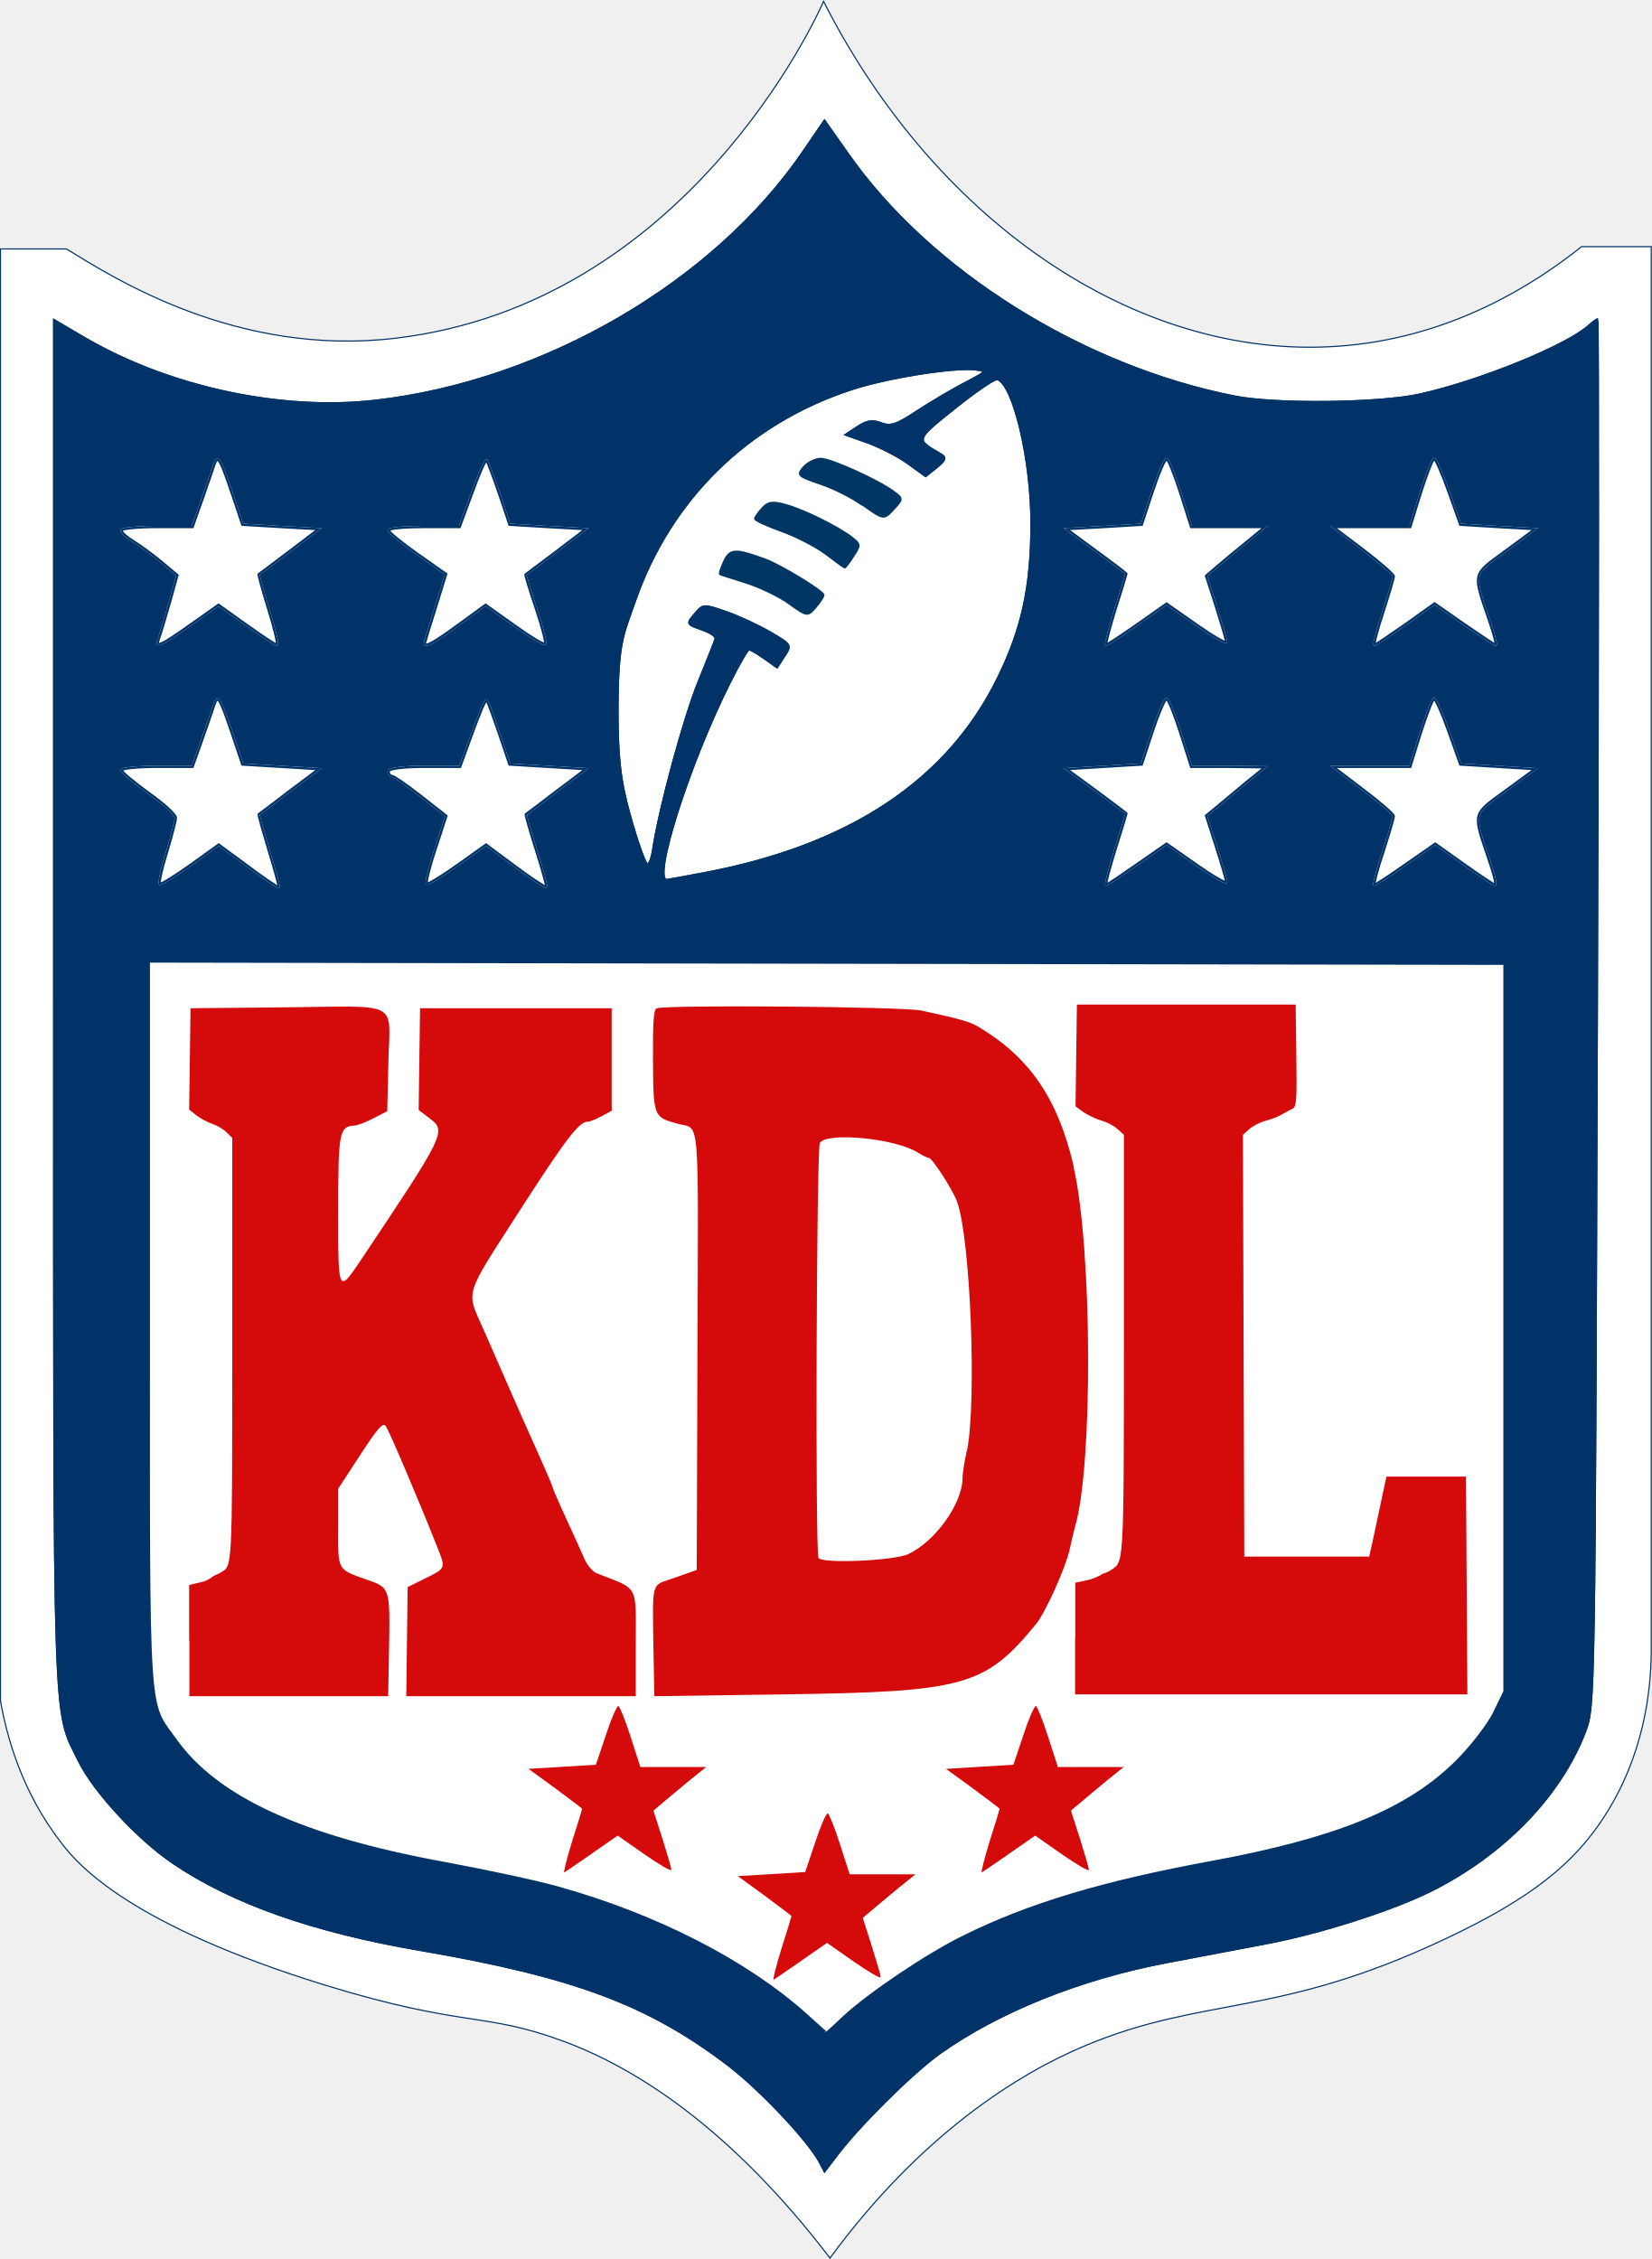
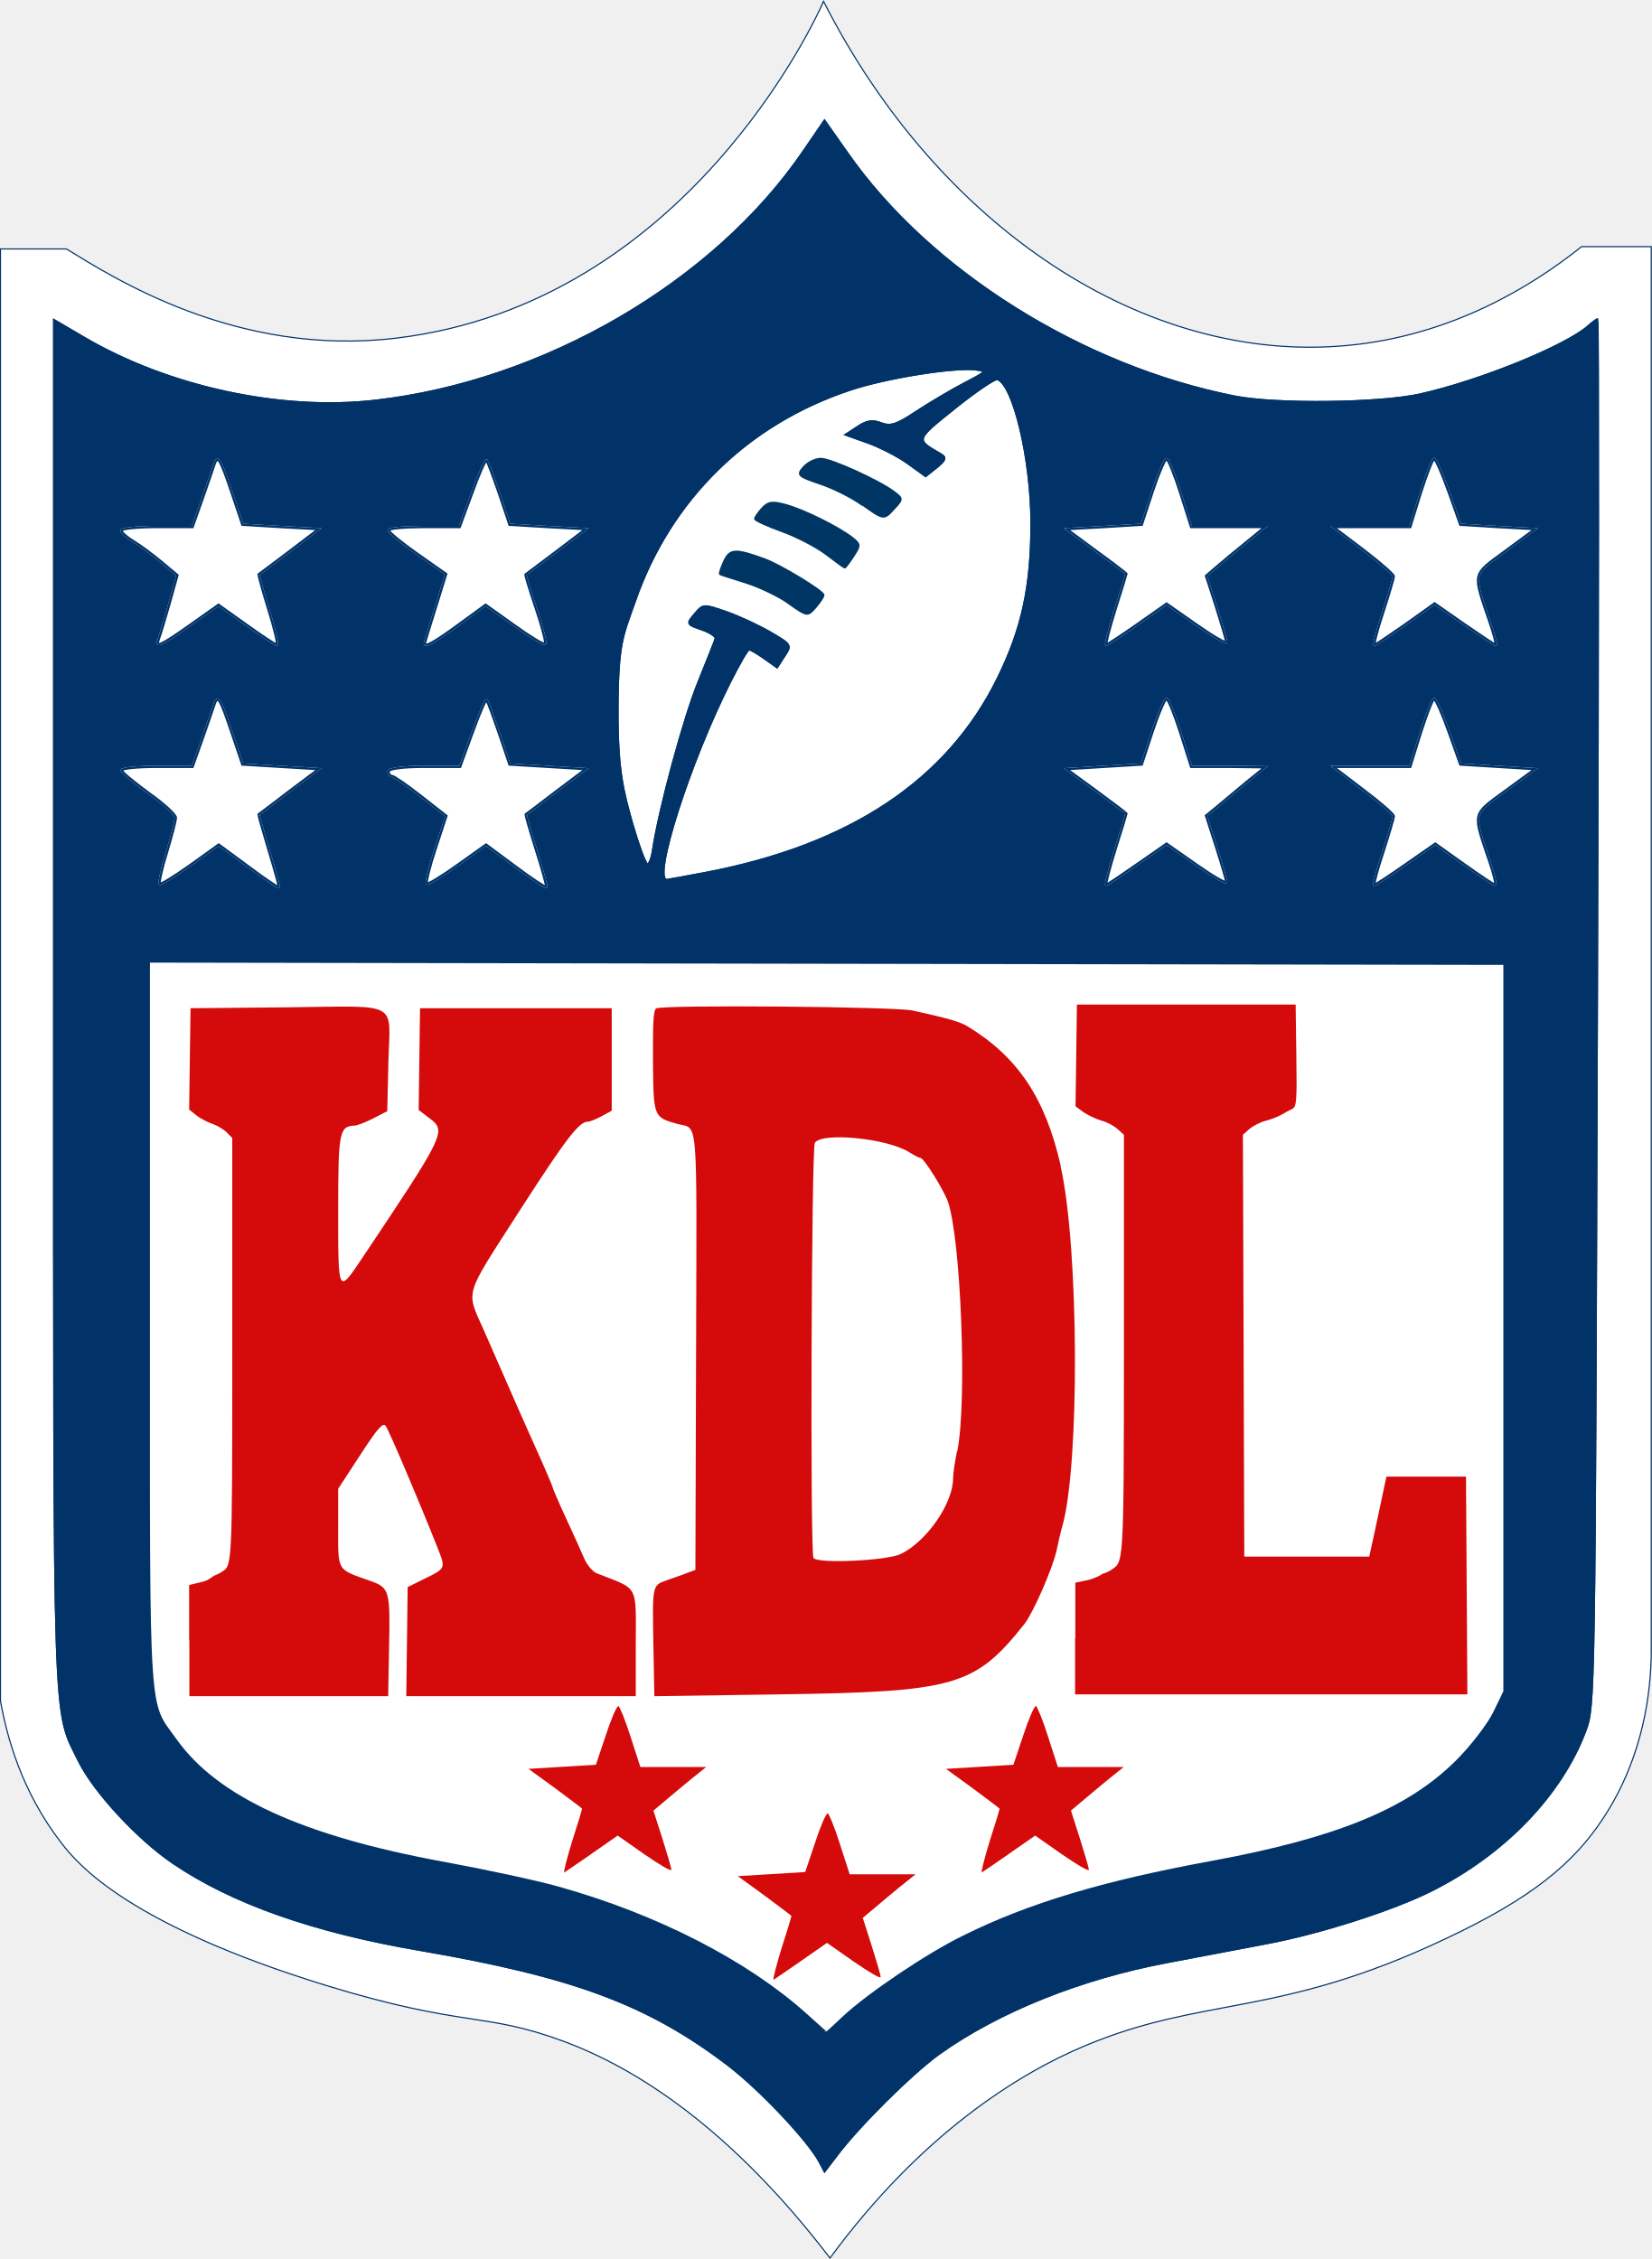
<svg xmlns="http://www.w3.org/2000/svg" id="Icon-KDL-Logo" viewBox="0 0 72.05 98.54">
  <path id="Text_Board" d="M65.82,41.84v31.99l-.48.99c-.27.54-1.02,1.52-1.68,2.17-2.16,2.14-5.28,3.42-10.82,4.44-4.68.86-7.91,1.83-10.71,3.22-1.58.77-4.14,2.5-5.2,3.49-.45.43-.85.79-.89.79-.02,0-.48-.41-1.02-.9-2.56-2.3-6.46-4.3-10.71-5.49-.95-.27-3.2-.75-4.99-1.08-6.22-1.14-9.97-2.86-11.81-5.43-1.3-1.81-1.22-.71-1.22-18.28v-16.01l29.76.05,29.77.05Z" fill="#fff" stroke="#013369" stroke-miterlimit="10" stroke-width=".5" />
  <path id="Outside_Border" d="M68.98,10.76c-2.19,1.75-5.69,3.89-10.22,4.31-8.77.83-17.82-5.12-22.84-15.01-.29.67-5.95,13.17-18.64,14.69-6.98.84-12.4-2.68-14.38-3.89H.02v63.33c.28,1.58.93,3.98,2.67,6.22.74.96,2.98,3.56,11.51,6.19,6.07,1.86,6.89,1.15,10.37,2.44,3.12,1.15,7.27,3.75,11.63,9.46,3.98-5.42,8.23-8.05,11.12-9.26,5.21-2.19,8.41-1.2,15.75-4.68,3.74-1.76,5.57-3.28,6.87-5.27,1.78-2.72,2.06-5.57,2.08-7.19V10.76h-3.04ZM69.67,44.16c-.1,30.12-.1,30.27-.51,31.36-1.06,2.8-3.54,5.37-6.71,6.96-1.69.85-4.87,1.87-7.22,2.31-1.23.23-3.18.6-4.32.82-3.78.71-7.38,2.16-9.95,4-1.2.87-3.52,3.17-4.48,4.46l-.52.68-.23-.44c-.51-.95-2.61-3.17-4-4.23-3.47-2.64-6.71-3.85-13.4-5-4.68-.8-8.21-2.05-10.79-3.8-1.55-1.05-3.45-3.11-4.11-4.44-1.15-2.35-1.09-.62-1.09-33.06V13.93l1.33.78c3.68,2.16,8.58,3.22,12.69,2.75,7.34-.83,14.77-5.15,18.67-10.87l.93-1.36,1,1.42c3.58,5.14,10.24,9.32,16.91,10.63,1.79.35,6.28.3,8.05-.09,2.61-.58,6.4-2.12,7.37-3,.17-.16.35-.29.4-.29.04,0,.04,13.62-.02,30.26Z" fill="#fff" stroke="#013369" stroke-miterlimit="10" stroke-width=".05" />
  <path id="Inner_Blue" d="M69.69,13.9s-.23.13-.4.29c-.97.88-4.76,2.42-7.37,3-1.77.39-6.26.44-8.05.09-6.67-1.31-13.33-5.49-16.91-10.63l-1-1.42-.93,1.36c-3.9,5.72-11.33,10.04-18.67,10.87-4.11.47-9.01-.59-12.69-2.75l-1.33-.78v29.85c0,32.44-.06,30.71,1.09,33.06.66,1.33,2.56,3.39,4.11,4.44,2.58,1.75,6.11,3,10.79,3.8,6.69,1.15,9.93,2.36,13.4,5,1.39,1.06,3.49,3.28,4,4.23l.23.44.52-.68c.96-1.29,3.28-3.59,4.48-4.46,2.57-1.84,6.17-3.29,9.95-4,1.14-.22,3.09-.59,4.32-.82,2.35-.44,5.53-1.46,7.22-2.31,3.17-1.59,5.65-4.16,6.71-6.96.41-1.09.41-1.24.51-31.36.06-16.64.06-30.26.02-30.26ZM48.16,22.99l1.64-.1.47-1.43c.26-.79.54-1.43.61-1.43s.34.67.6,1.48l.47,1.48h3.21s-.78.64-.78.64c-.44.35-1.01.83-1.28,1.06l-.5.43.44,1.36c.24.76.44,1.44.44,1.52s-.59-.26-1.3-.76l-1.3-.91-1.28.9c-.7.49-1.31.89-1.35.89s.14-.69.4-1.53c.27-.84.48-1.55.48-1.56,0-.02-.58-.47-1.3-.99l-1.3-.96,1.63-.09ZM48.16,33.45l1.64-.1.47-1.43c.26-.79.54-1.43.61-1.43.07.01.34.67.6,1.48l.47,1.48h1.6s1.61.02,1.61.02l-.78.63c-.42.35-1,.83-1.27,1.06l-.51.42.44,1.37c.24.75.44,1.43.44,1.52,0,.08-.59-.26-1.3-.76l-1.3-.91-1.28.89c-.7.49-1.31.9-1.35.9s.14-.69.4-1.53c.27-.85.48-1.55.48-1.57s-.58-.46-1.3-.99l-1.3-.95,1.63-.1ZM27.68,26.24c1.54-4.45,4.91-7.76,9.41-9.25,1.56-.52,4.5-.99,5.46-.88.54.07.51.1-.51.63-.59.31-1.53.87-2.09,1.24-.85.56-1.1.64-1.52.49-.37-.15-.62-.11-1.01.15l-.52.34.98.35c.54.2,1.32.6,1.73.9l.76.55.48-.38c.39-.32.42-.42.18-.56-1.13-.65-1.14-.62.62-2.03.91-.73,1.74-1.29,1.85-1.26.71.23,1.49,3.53,1.49,6.29s-.4,4.61-1.47,6.78c-2.19,4.45-6.44,7.28-12.74,8.48-.9.17-1.66.31-1.7.31-.65,0,.98-5.13,2.77-8.67.39-.77.75-1.4.82-1.4.06,0,.36.17.67.39l.55.39.31-.48c.32-.48.31-.49-.61-1.03-.52-.3-1.38-.7-1.93-.89-.98-.34-.99-.34-1.35.09-.36.42-.36.43.3.66.36.12.63.31.61.4-.02.09-.36.94-.74,1.88-.64,1.56-1.72,5.54-1.99,7.33-.06.41-.18.7-.27.64-.09-.05-.38-.83-.64-1.73-.4-1.42-.65-2.31-.65-4.89,0-3.04.23-3.36.75-4.84ZM18.5,22.99h1.55l.55-1.49c.29-.8.56-1.42.62-1.42.04.05.28.69.54,1.44l.46,1.37,1.66.1,1.66.09-1.29.98c-.7.53-1.3.98-1.33,1-.02.02.18.68.45,1.48.27.8.45,1.49.4,1.54s-.65-.31-1.34-.81l-1.25-.89-1.18.86c-1.02.75-1.48,1.01-1.47.83,0-.03.21-.72.47-1.54l.46-1.49-1.25-.88c-.68-.48-1.25-.94-1.25-1.03,0-.08.7-.14,1.54-.14ZM18.51,33.45h1.56l.54-1.48c.29-.8.55-1.42.61-1.42.05.04.28.69.54,1.44l.46,1.36,3.32.2-1.29.97c-.7.54-1.3.99-1.32,1s.18.72.45,1.57c.27.85.47,1.57.44,1.6-.06,0-.66-.39-1.34-.9l-1.28-.95-1.25.89c-.69.49-1.29.86-1.33.81-.05-.04.12-.73.38-1.51l.47-1.44-1.11-.87c-.61-.48-1.18-.87-1.26-.87s-.15-.09-.15-.2c0-.12.65-.2,1.56-.2ZM6.85,22.99h1.55l.44-1.24c.24-.68.47-1.36.52-1.51.14-.4.24-.22.75,1.28l.46,1.37,1.66.1,1.66.09-1.29.98c-.7.53-1.3.98-1.32.99-.02.01.17.71.43,1.55.26.83.42,1.52.36,1.52s-.65-.39-1.32-.87l-1.22-.87-1.23.87c-1.32.93-1.52,1.02-1.37.61.06-.14.26-.82.46-1.51l.35-1.26-.68-.57c-.37-.31-.92-.72-1.22-.9-.3-.18-.54-.39-.54-.48,0-.08.7-.15,1.55-.15ZM5.31,33.6c0-.08.7-.15,1.54-.15h1.55l.44-1.23c.24-.68.47-1.36.52-1.51.14-.41.24-.23.75,1.28l.46,1.36,1.66.1,1.66.1-1.29.97c-.7.54-1.3.99-1.32,1-.02.01.18.72.44,1.58.26.86.46,1.58.44,1.6-.06,0-.65-.4-1.33-.91l-1.29-.95-1.24.89c-.69.49-1.29.86-1.33.82-.04-.05.09-.66.31-1.36.21-.7.39-1.38.39-1.52s-.53-.62-1.18-1.08c-.64-.47-1.18-.91-1.18-.99ZM65.82,73.83l-.48.99c-.27.54-1.02,1.52-1.68,2.17-2.16,2.14-5.28,3.42-10.82,4.44-4.68.86-7.91,1.83-10.71,3.22-1.58.77-4.14,2.5-5.2,3.49-.45.43-.85.79-.89.79-.02,0-.48-.41-1.02-.9-2.56-2.3-6.46-4.3-10.71-5.49-.95-.27-3.2-.75-4.99-1.08-6.22-1.14-9.97-2.86-11.81-5.43-1.3-1.81-1.22-.71-1.22-18.28v-16.01l29.76.05,29.77.05v31.99ZM65.64,34.5c-1.45,1.06-1.41.92-.69,3.05.2.57.31,1.04.25,1.04-.05,0-.66-.41-1.35-.9l-1.25-.89-1.28.89c-.7.49-1.32.9-1.37.9-.04,0,.12-.64.38-1.41.25-.78.46-1.48.46-1.58,0-.09-.6-.61-1.32-1.15l-1.31-1h3.35l.46-1.48c.26-.81.52-1.48.58-1.48s.35.64.63,1.43l.51,1.43,1.63.1,1.62.1-1.3.95ZM65.64,24.04c-1.45,1.06-1.41.92-.69,3.04.2.57.32,1.04.28,1.04-.05,0-.66-.41-1.37-.9l-1.29-.9-1.26.9c-.7.49-1.31.9-1.35.9-.05,0,.11-.63.37-1.41.25-.77.46-1.48.46-1.57s-.6-.61-1.32-1.16l-1.31-.99h3.35l.46-1.49c.26-.81.52-1.48.58-1.48s.35.65.63,1.44l.51,1.43,1.63.1,1.62.09-1.3.96Z" fill="#013369" stroke="#013369" stroke-miterlimit="10" stroke-width=".05" />
  <g id="Stars">
    <path id="Bottom_Right_Fill" d="M64.95,37.55c.2.57.31,1.04.25,1.04-.05,0-.66-.41-1.35-.9l-1.25-.89-1.28.89c-.7.49-1.32.9-1.37.9-.04,0,.12-.64.38-1.41.25-.78.46-1.48.46-1.58,0-.09-.6-.61-1.32-1.15l-1.31-1h3.35l.46-1.48c.26-.81.52-1.48.58-1.48s.35.64.63,1.43l.51,1.43,1.63.1,1.62.1-1.3.95c-1.45,1.06-1.41.92-.69,3.05Z" fill="#fff" stroke="#fff" stroke-miterlimit="10" stroke-width=".1" />
    <path id="Bottom_Right_Outline" d="M64.95,37.55c.2.57.31,1.04.25,1.04-.05,0-.66-.41-1.35-.9l-1.25-.89-1.28.89c-.7.49-1.32.9-1.37.9-.04,0,.12-.64.38-1.41.25-.78.46-1.48.46-1.58,0-.09-.6-.61-1.32-1.15l-1.31-1h3.35l.46-1.48c.26-.81.52-1.48.58-1.48s.35.64.63,1.43l.51,1.43,1.63.1,1.62.1-1.3.95c-1.45,1.06-1.41.92-.69,3.05Z" fill="none" stroke="#013369" stroke-miterlimit="10" stroke-width=".1" />
    <path id="Top_Right_Fill" d="M64.95,27.08c.2.57.32,1.04.28,1.04-.05,0-.66-.41-1.37-.9l-1.29-.9-1.26.9c-.7.49-1.31.9-1.35.9-.05,0,.11-.63.37-1.41.25-.77.46-1.48.46-1.57s-.6-.61-1.32-1.16l-1.31-.99h3.35l.46-1.49c.26-.81.52-1.48.58-1.48s.35.65.63,1.44l.51,1.43,1.63.1,1.62.09-1.3.96c-1.45,1.06-1.41.92-.69,3.04Z" fill="#fff" stroke="#fff" stroke-miterlimit="10" stroke-width=".1" />
    <path id="Top_Right_Outline" d="M64.95,27.08c.2.57.32,1.04.28,1.04-.05,0-.66-.41-1.37-.9l-1.29-.9-1.26.9c-.7.49-1.31.9-1.35.9-.05,0,.11-.63.37-1.41.25-.77.46-1.48.46-1.57s-.6-.61-1.32-1.16l-1.31-.99h3.35l.46-1.49c.26-.81.52-1.48.58-1.48s.35.65.63,1.44l.51,1.43,1.63.1,1.62.09-1.3.96c-1.45,1.06-1.41.92-.69,3.04Z" fill="none" stroke="#013369" stroke-miterlimit="10" stroke-width=".1" />
    <path id="Bottom_Right_Mid_Fill" d="M53.11,35.16l-.51.42.44,1.37c.24.75.44,1.43.44,1.52,0,.08-.59-.26-1.3-.76l-1.3-.91-1.28.89c-.7.49-1.31.9-1.35.9s.14-.69.4-1.53c.27-.85.48-1.55.48-1.57s-.58-.46-1.3-.99l-1.3-.95,1.63-.1,1.64-.1.47-1.43c.26-.79.54-1.43.61-1.43.07.01.34.67.6,1.48l.47,1.48h1.6s1.61.02,1.61.02l-.78.63c-.42.35-1,.83-1.27,1.06Z" fill="#fff" stroke="#fff" stroke-miterlimit="10" stroke-width=".1" />
    <path id="Bottom_Right_Mid_Outline" d="M53.11,35.16l-.51.42.44,1.37c.24.75.44,1.43.44,1.52,0,.08-.59-.26-1.3-.76l-1.3-.91-1.28.89c-.7.49-1.31.9-1.35.9s.14-.69.4-1.53c.27-.85.48-1.55.48-1.57s-.58-.46-1.3-.99l-1.3-.95,1.63-.1,1.64-.1.47-1.43c.26-.79.54-1.43.61-1.43.07.01.34.67.6,1.48l.47,1.48h1.6s1.61.02,1.61.02l-.78.63c-.42.35-1,.83-1.27,1.06Z" fill="none" stroke="#013369" stroke-miterlimit="10" stroke-width=".1" />
    <path id="Top_Right_Mid_Fill" d="M53.1,24.69l-.5.43.44,1.36c.24.76.44,1.44.44,1.52s-.59-.26-1.3-.76l-1.3-.91-1.28.9c-.7.49-1.31.89-1.35.89s.14-.69.4-1.53c.27-.84.48-1.55.48-1.56,0-.02-.58-.47-1.3-.99l-1.3-.96,1.63-.09,1.64-.1.47-1.43c.26-.79.54-1.43.61-1.43s.34.67.6,1.48l.47,1.48h3.21s-.78.64-.78.64c-.44.35-1.01.83-1.28,1.06Z" fill="#fff" stroke="#fff" stroke-miterlimit="10" stroke-width=".1" />
    <path id="Top_Right_Mid_Outline" d="M53.1,24.69l-.5.43.44,1.36c.24.76.44,1.44.44,1.52s-.59-.26-1.3-.76l-1.3-.91-1.28.9c-.7.49-1.31.89-1.35.89s.14-.69.4-1.53c.27-.84.48-1.55.48-1.56,0-.02-.58-.47-1.3-.99l-1.3-.96,1.63-.09,1.64-.1.47-1.43c.26-.79.54-1.43.61-1.43s.34.67.6,1.48l.47,1.48h3.21s-.78.64-.78.64c-.44.35-1.01.83-1.28,1.06Z" fill="none" stroke="#013369" stroke-miterlimit="10" stroke-width=".1" />
    <path id="Bottom_Left_Mid_Fill" d="M24.25,34.52c-.7.54-1.3.99-1.32,1s.18.72.45,1.57c.27.85.47,1.57.44,1.6-.06,0-.66-.39-1.34-.9l-1.28-.95-1.25.89c-.69.49-1.29.86-1.33.81-.05-.04.12-.73.38-1.51l.47-1.44-1.11-.87c-.61-.48-1.18-.87-1.26-.87s-.15-.09-.15-.2c0-.12.65-.2,1.56-.2h1.56l.54-1.48c.29-.8.55-1.42.61-1.42.05.04.28.69.54,1.44l.46,1.36,3.32.2-1.29.97Z" fill="#fff" stroke="#fff" stroke-miterlimit="10" stroke-width=".1" />
    <path id="Bottom_Left_Mid_Outline" d="M24.25,34.52c-.7.54-1.3.99-1.32,1s.18.72.45,1.57c.27.85.47,1.57.44,1.6-.06,0-.66-.39-1.34-.9l-1.28-.95-1.25.89c-.69.49-1.29.86-1.33.81-.05-.04.12-.73.38-1.51l.47-1.44-1.11-.87c-.61-.48-1.18-.87-1.26-.87s-.15-.09-.15-.2c0-.12.65-.2,1.56-.2h1.56l.54-1.48c.29-.8.55-1.42.61-1.42.05.04.28.69.54,1.44l.46,1.36,3.32.2-1.29.97Z" fill="none" stroke="#013369" stroke-miterlimit="10" stroke-width=".1" />
    <path id="Top_Left_Mid_Fill" d="M24.25,24.06c-.7.53-1.3.98-1.33,1-.02.02.18.68.45,1.48.27.8.45,1.49.4,1.54s-.65-.31-1.34-.81l-1.25-.89-1.18.86c-1.02.75-1.48,1.01-1.47.83,0-.03.21-.72.47-1.54l.46-1.49-1.25-.88c-.68-.48-1.25-.94-1.25-1.03,0-.08.7-.14,1.54-.14h1.55l.55-1.49c.29-.8.56-1.42.62-1.42.04.05.28.69.54,1.44l.46,1.37,1.66.1,1.66.09-1.29.98Z" fill="#fff" stroke="#fff" stroke-miterlimit="10" stroke-width=".1" />
    <path id="Top_Left_Mid_Outline" d="M24.25,24.06c-.7.53-1.3.98-1.33,1-.02.02.18.68.45,1.48.27.8.45,1.49.4,1.54s-.65-.31-1.34-.81l-1.25-.89-1.18.86c-1.02.75-1.48,1.01-1.47.83,0-.03.21-.72.47-1.54l.46-1.49-1.25-.88c-.68-.48-1.25-.94-1.25-1.03,0-.08.7-.14,1.54-.14h1.55l.55-1.49c.29-.8.56-1.42.62-1.42.04.05.28.69.54,1.44l.46,1.37,1.66.1,1.66.09-1.29.98Z" fill="none" stroke="#013369" stroke-miterlimit="10" stroke-width=".1" />
    <path id="Bottom_Left_Fill" d="M12.6,34.52c-.7.54-1.3.99-1.32,1-.02.01.18.72.44,1.58.26.86.46,1.58.44,1.6-.06,0-.65-.4-1.33-.91l-1.29-.95-1.24.89c-.69.49-1.29.86-1.33.82-.04-.05.09-.66.31-1.36.21-.7.39-1.38.39-1.52s-.53-.62-1.18-1.08c-.64-.47-1.18-.91-1.18-.99s.7-.15,1.54-.15h1.55l.44-1.23c.24-.68.47-1.36.52-1.51.14-.41.24-.23.75,1.28l.46,1.36,1.66.1,1.66.1-1.29.97Z" fill="#fff" stroke="#fff" stroke-miterlimit="10" stroke-width=".1" />
    <path id="Bottom_Left_Outline" d="M12.6,34.52c-.7.54-1.3.99-1.32,1-.02.01.18.72.44,1.58.26.86.46,1.58.44,1.6-.06,0-.65-.4-1.33-.91l-1.29-.95-1.24.89c-.69.49-1.29.86-1.33.82-.04-.05.09-.66.31-1.36.21-.7.39-1.38.39-1.52s-.53-.62-1.18-1.08c-.64-.47-1.18-.91-1.18-.99s.7-.15,1.54-.15h1.55l.44-1.23c.24-.68.47-1.36.52-1.51.14-.41.24-.23.75,1.28l.46,1.36,1.66.1,1.66.1-1.29.97Z" fill="none" stroke="#013369" stroke-miterlimit="10" stroke-width=".1" />
    <path id="Top_Left_Fill" d="M12.6,24.06c-.7.53-1.3.98-1.32.99-.02.01.17.71.43,1.55.26.83.42,1.52.36,1.52s-.65-.39-1.32-.87l-1.22-.87-1.23.87c-1.32.93-1.52,1.02-1.37.61.06-.14.26-.82.46-1.51l.35-1.26-.68-.57c-.37-.31-.92-.72-1.22-.9-.3-.18-.54-.39-.54-.48,0-.08.7-.15,1.55-.15h1.55l.44-1.24c.24-.68.47-1.36.52-1.51.14-.4.24-.22.75,1.28l.46,1.37,1.66.1,1.66.09-1.29.98Z" fill="#fff" stroke="#fff" stroke-miterlimit="10" stroke-width=".1" />
    <path id="Top_Left_Outline" d="M12.6,24.06c-.7.53-1.3.98-1.32.99-.02.01.17.71.43,1.55.26.83.42,1.52.36,1.52s-.65-.39-1.32-.87l-1.22-.87-1.23.87c-1.32.93-1.52,1.02-1.37.61.06-.14.26-.82.46-1.51l.35-1.26-.68-.57c-.37-.31-.92-.72-1.22-.9-.3-.18-.54-.39-.54-.48,0-.08.7-.15,1.55-.15h1.55l.44-1.24c.24-.68.47-1.36.52-1.51.14-.4.24-.22.75,1.28l.46,1.37,1.66.1,1.66.09-1.29.98Z" fill="none" stroke="#013369" stroke-miterlimit="10" stroke-width=".1" />
  </g>
  <g id="Football">
    <path id="Football_Fill" d="M44.99,22.82c0,2.77-.4,4.61-1.47,6.78-2.19,4.45-6.44,7.28-12.74,8.48-.9.17-1.66.31-1.7.31-.65,0,.98-5.13,2.77-8.67.39-.77.75-1.4.82-1.4.06,0,.36.17.67.39l.55.39.31-.48c.32-.48.31-.49-.61-1.03-.52-.3-1.38-.7-1.93-.89-.98-.34-.99-.34-1.35.09-.36.42-.36.43.3.66.36.12.63.31.61.4-.02.09-.36.94-.74,1.88-.64,1.56-1.72,5.54-1.99,7.33-.06.41-.18.7-.27.64-.09-.05-.38-.83-.64-1.73-.4-1.42-.65-2.31-.65-4.89,0-3.04.23-3.36.75-4.84,1.54-4.45,4.91-7.76,9.41-9.25,1.56-.52,4.5-.99,5.46-.88.54.07.51.1-.51.63-.59.31-1.53.87-2.09,1.24-.85.56-1.1.64-1.52.49-.37-.15-.62-.11-1.01.15l-.52.34.98.35c.54.2,1.32.6,1.73.9l.76.55.48-.38c.39-.32.42-.42.18-.56-1.13-.65-1.14-.62.62-2.03.91-.73,1.74-1.29,1.85-1.26.71.23,1.49,3.53,1.49,6.29Z" fill="#fff" stroke="#003664" stroke-miterlimit="10" stroke-width=".1" />
    <path id="Football_Outline" d="M44.99,22.82c0,2.77-.4,4.61-1.47,6.78-2.19,4.45-6.44,7.28-12.74,8.48-.9.17-1.66.31-1.7.31-.65,0,.98-5.13,2.77-8.67.39-.77.75-1.4.82-1.4.06,0,.36.17.67.39l.55.39.31-.48c.32-.48.31-.49-.61-1.03-.52-.3-1.38-.7-1.93-.89-.98-.34-.99-.34-1.35.09-.36.42-.36.43.3.66.36.12.63.31.61.4-.02.09-.36.94-.74,1.88-.64,1.56-1.72,5.54-1.99,7.33-.06.41-.18.7-.27.64-.09-.05-.38-.83-.64-1.73-.4-1.42-.65-2.31-.65-4.89,0-3.04.23-3.36.75-4.84,1.54-4.45,4.91-7.76,9.41-9.25,1.56-.52,4.5-.99,5.46-.88.54.07.51.1-.51.63-.59.31-1.53.87-2.09,1.24-.85.56-1.1.64-1.52.49-.37-.15-.62-.11-1.01.15l-.52.34.98.35c.54.2,1.32.6,1.73.9l.76.55.48-.38c.39-.32.42-.42.18-.56-1.13-.65-1.14-.62.62-2.03.91-.73,1.74-1.29,1.85-1.26.71.23,1.49,3.53,1.49,6.29Z" fill="none" stroke="#013369" stroke-miterlimit="10" stroke-width=".1" />
  </g>
  <g id="Stripes">
    <path id="Stripe_Bottom" d="M34.43,26.32c-.43-.31-1.28-.72-1.88-.91-.6-.19-1.11-.35-1.14-.37-.03-.02.05-.27.18-.55.25-.54.48-.55,1.75-.09.67.24,2.57,1.39,2.57,1.56,0,.07-.16.31-.35.53-.34.39-.35.39-1.14-.17h0Z" fill="#003664" stroke="#003664" stroke-miterlimit="10" stroke-width=".1" />
    <path id="Stripe_Middle" d="M36.03,24.16c-.42-.32-1.29-.77-1.93-1s-1.16-.47-1.16-.53.14-.26.31-.45c.26-.28.43-.31,1.04-.14.79.22,2.28.96,2.88,1.43.35.28.35.32.04.79-.18.28-.35.5-.37.49-.02,0-.39-.27-.81-.59h0Z" fill="#003664" stroke="#003664" stroke-miterlimit="10" stroke-width=".1" />
    <path id="Stripe_Top" d="M37.59,22c-.43-.31-1.25-.72-1.82-.91-.97-.33-1.01-.37-.71-.71.18-.2.51-.36.74-.36.44,0,2.53.95,3.18,1.44.39.29.39.31.02.71-.46.5-.43.51-1.4-.18h0Z" fill="#003664" stroke="#003664" stroke-miterlimit="10" stroke-width=".1" />
  </g>
  <g id="KDL">
    <path id="Star" d="M34.92,85.55l1.15-.8,1.17.82c.64.44,1.17.76,1.17.67s-.18-.69-.39-1.36l-.39-1.22.44-.37c.25-.21.76-.64,1.15-.96l.71-.57h-2.87l-.43-1.33c-.23-.73-.48-1.33-.53-1.33-.07,0-.32.57-.55,1.28l-.43,1.28-1.47.09-1.47.09,1.17.85c.64.48,1.17.87,1.17.89s-.19.66-.43,1.4c-.23.74-.39,1.38-.35,1.38,0,0,.55-.37,1.17-.8h0Z" fill="#d50a0a" stroke-width="0" />
    <path id="Star-2" d="M25.79,80.87l1.15-.8,1.17.82c.64.44,1.17.76,1.17.67s-.18-.69-.39-1.36l-.39-1.22.44-.37c.25-.21.76-.64,1.15-.96l.71-.57h-2.87l-.43-1.33c-.23-.73-.48-1.33-.53-1.33-.07,0-.32.57-.55,1.28l-.43,1.28-1.47.09-1.47.09,1.17.85c.64.48,1.17.87,1.17.89s-.19.66-.43,1.4c-.23.74-.39,1.38-.35,1.38,0,0,.55-.37,1.17-.8h0Z" fill="#d50a0a" stroke-width="0" />
    <path id="Star-3" d="M44,80.87l1.15-.8,1.17.82c.64.44,1.17.76,1.17.67s-.18-.69-.39-1.36l-.39-1.22.44-.37c.25-.21.76-.64,1.15-.96l.71-.57h-2.87l-.43-1.33c-.23-.73-.48-1.33-.53-1.33-.07,0-.32.57-.55,1.28l-.43,1.28-1.47.09-1.47.09,1.17.85c.64.48,1.17.87,1.17.89s-.19.66-.43,1.4c-.23.74-.39,1.38-.35,1.38,0,0,.55-.37,1.17-.8h0Z" fill="#d50a0a" stroke-width="0" />
    <path id="Upper_L" d="M46.9,71.47v-2.43l.56-.12c.31-.06.97-.43.63-.27s.21-.06.35-.15c.56-.41.58.12.58-9.71v-9.29l-.28-.25c-.15-.14-.47-.31-.71-.37-.24-.07-.59-.24-.78-.37l-.34-.25.03-2.22.03-2.22h9.54l.03,2.23c.03,2.01.01,2.24-.19,2.33-.12.05-.33.17-.47.25-.14.08-.44.2-.68.26-.24.06-.56.23-.71.36l-.28.25.03,9.2.03,9.2h5.45l.23-1.05c.12-.58.29-1.36.37-1.74l.15-.7h3.47l.03,4.75.03,4.75h-17.11v-2.43Z" fill="#d50a0a" stroke-width="0" />
-     <path id="Upper_D" d="M46.83,50.88c-.69-2.97-1.93-4.77-4.19-6.11-.35-.2-.79-.33-2.46-.69-.79-.17-11.25-.26-11.55-.09-.12.07-.16.6-.15,2.27.02,2.46.02,2.47,1.08,2.76.98.27.9-.7.86,9.96l-.03,9.5-.36.13c-.2.07-.61.22-.92.32-.67.23-.66.17-.61,2.92l.04,2.14,5.66-.08c7.87-.11,8.76-.35,10.99-3.07.41-.5,1.29-2.46,1.46-3.24.08-.37.19-.82.24-1.01.79-2.67.75-12.19-.07-15.71ZM42.16,63.31c-.1.47-.18.99-.18,1.17,0,1.1-1.19,2.76-2.36,3.31-.63.29-3.74.43-3.92.17-.15-.22-.09-17.88.06-18.11.33-.48,3.29-.19,4.26.42.21.13.43.24.49.24.15,0,1.03,1.37,1.23,1.9.59,1.6.87,8.78.43,10.9Z" fill="#d50a0a" stroke-width="0" />
+     <path id="Upper_D" d="M46.27,50.88c-.67-2.97-1.87-4.77-4.07-6.11-.34-.2-.77-.33-2.39-.69-.77-.17-10.91-.26-11.19-.09-.12.07-.15.6-.14,2.27.02,2.46.02,2.47,1.04,2.76.95.27.87-.7.84,9.96l-.03,9.5-.35.13c-.19.07-.59.22-.89.32-.65.23-.64.17-.59,2.92l.04,2.14,5.49-.08c7.63-.11,8.49-.35,10.65-3.07.39-.5,1.25-2.46,1.41-3.24.08-.37.18-.82.24-1.01.77-2.67.73-12.19-.07-15.71ZM41.74,63.31c-.1.47-.17.99-.17,1.17,0,1.1-1.15,2.76-2.29,3.31-.61.29-3.63.43-3.8.17-.15-.22-.09-17.88.06-18.11.32-.48,3.19-.19,4.13.42.2.13.42.24.48.24.14,0,1,1.37,1.19,1.9.57,1.6.85,8.78.41,10.9Z" fill="#d50a0a" stroke-width="0" />
    <path id="Upper_K" d="M8.25,71.57v-2.43l.5-.12c.27-.06.35-.12.56-.27.06-.04.18-.07.31-.15.51-.33.51.12.51-9.69v-9.27l-.25-.25c-.14-.14-.42-.3-.63-.37-.21-.07-.52-.24-.69-.37l-.31-.25.03-2.21.03-2.21,4.23-.04c4.96-.05,4.47-.32,4.4,2.37l-.05,2.16-.6.31c-.33.17-.71.32-.83.32-.66.03-.71.28-.71,3.67,0,3.73-.02,3.7,1.08,2.06,3.57-5.34,3.64-5.49,2.93-6.03l-.5-.38.03-2.22.03-2.22h8.36v4.47l-.44.24c-.24.13-.51.24-.61.24-.38,0-.97.78-3.01,3.95-2.41,3.75-2.3,3.38-1.52,5.14.28.64.76,1.74,1.07,2.44.3.7.86,1.95,1.24,2.8.38.84.69,1.57.69,1.61s.26.65.58,1.34.68,1.49.8,1.77.37.58.55.65c1.86.73,1.7.44,1.7,3.11v2.25h-10.01l.03-2.38.03-2.38.73-.36c.94-.46.93-.45.58-1.34-.85-2.14-2.13-5.15-2.27-5.33-.12-.16-.35.1-1.11,1.27l-.96,1.47v1.63c0,2.01-.09,1.86,1.4,2.39.84.3.87.41.82,2.9l-.04,2.13h-8.67v-2.43Z" fill="#d50a0a" stroke-width="0" />
  </g>
</svg>
